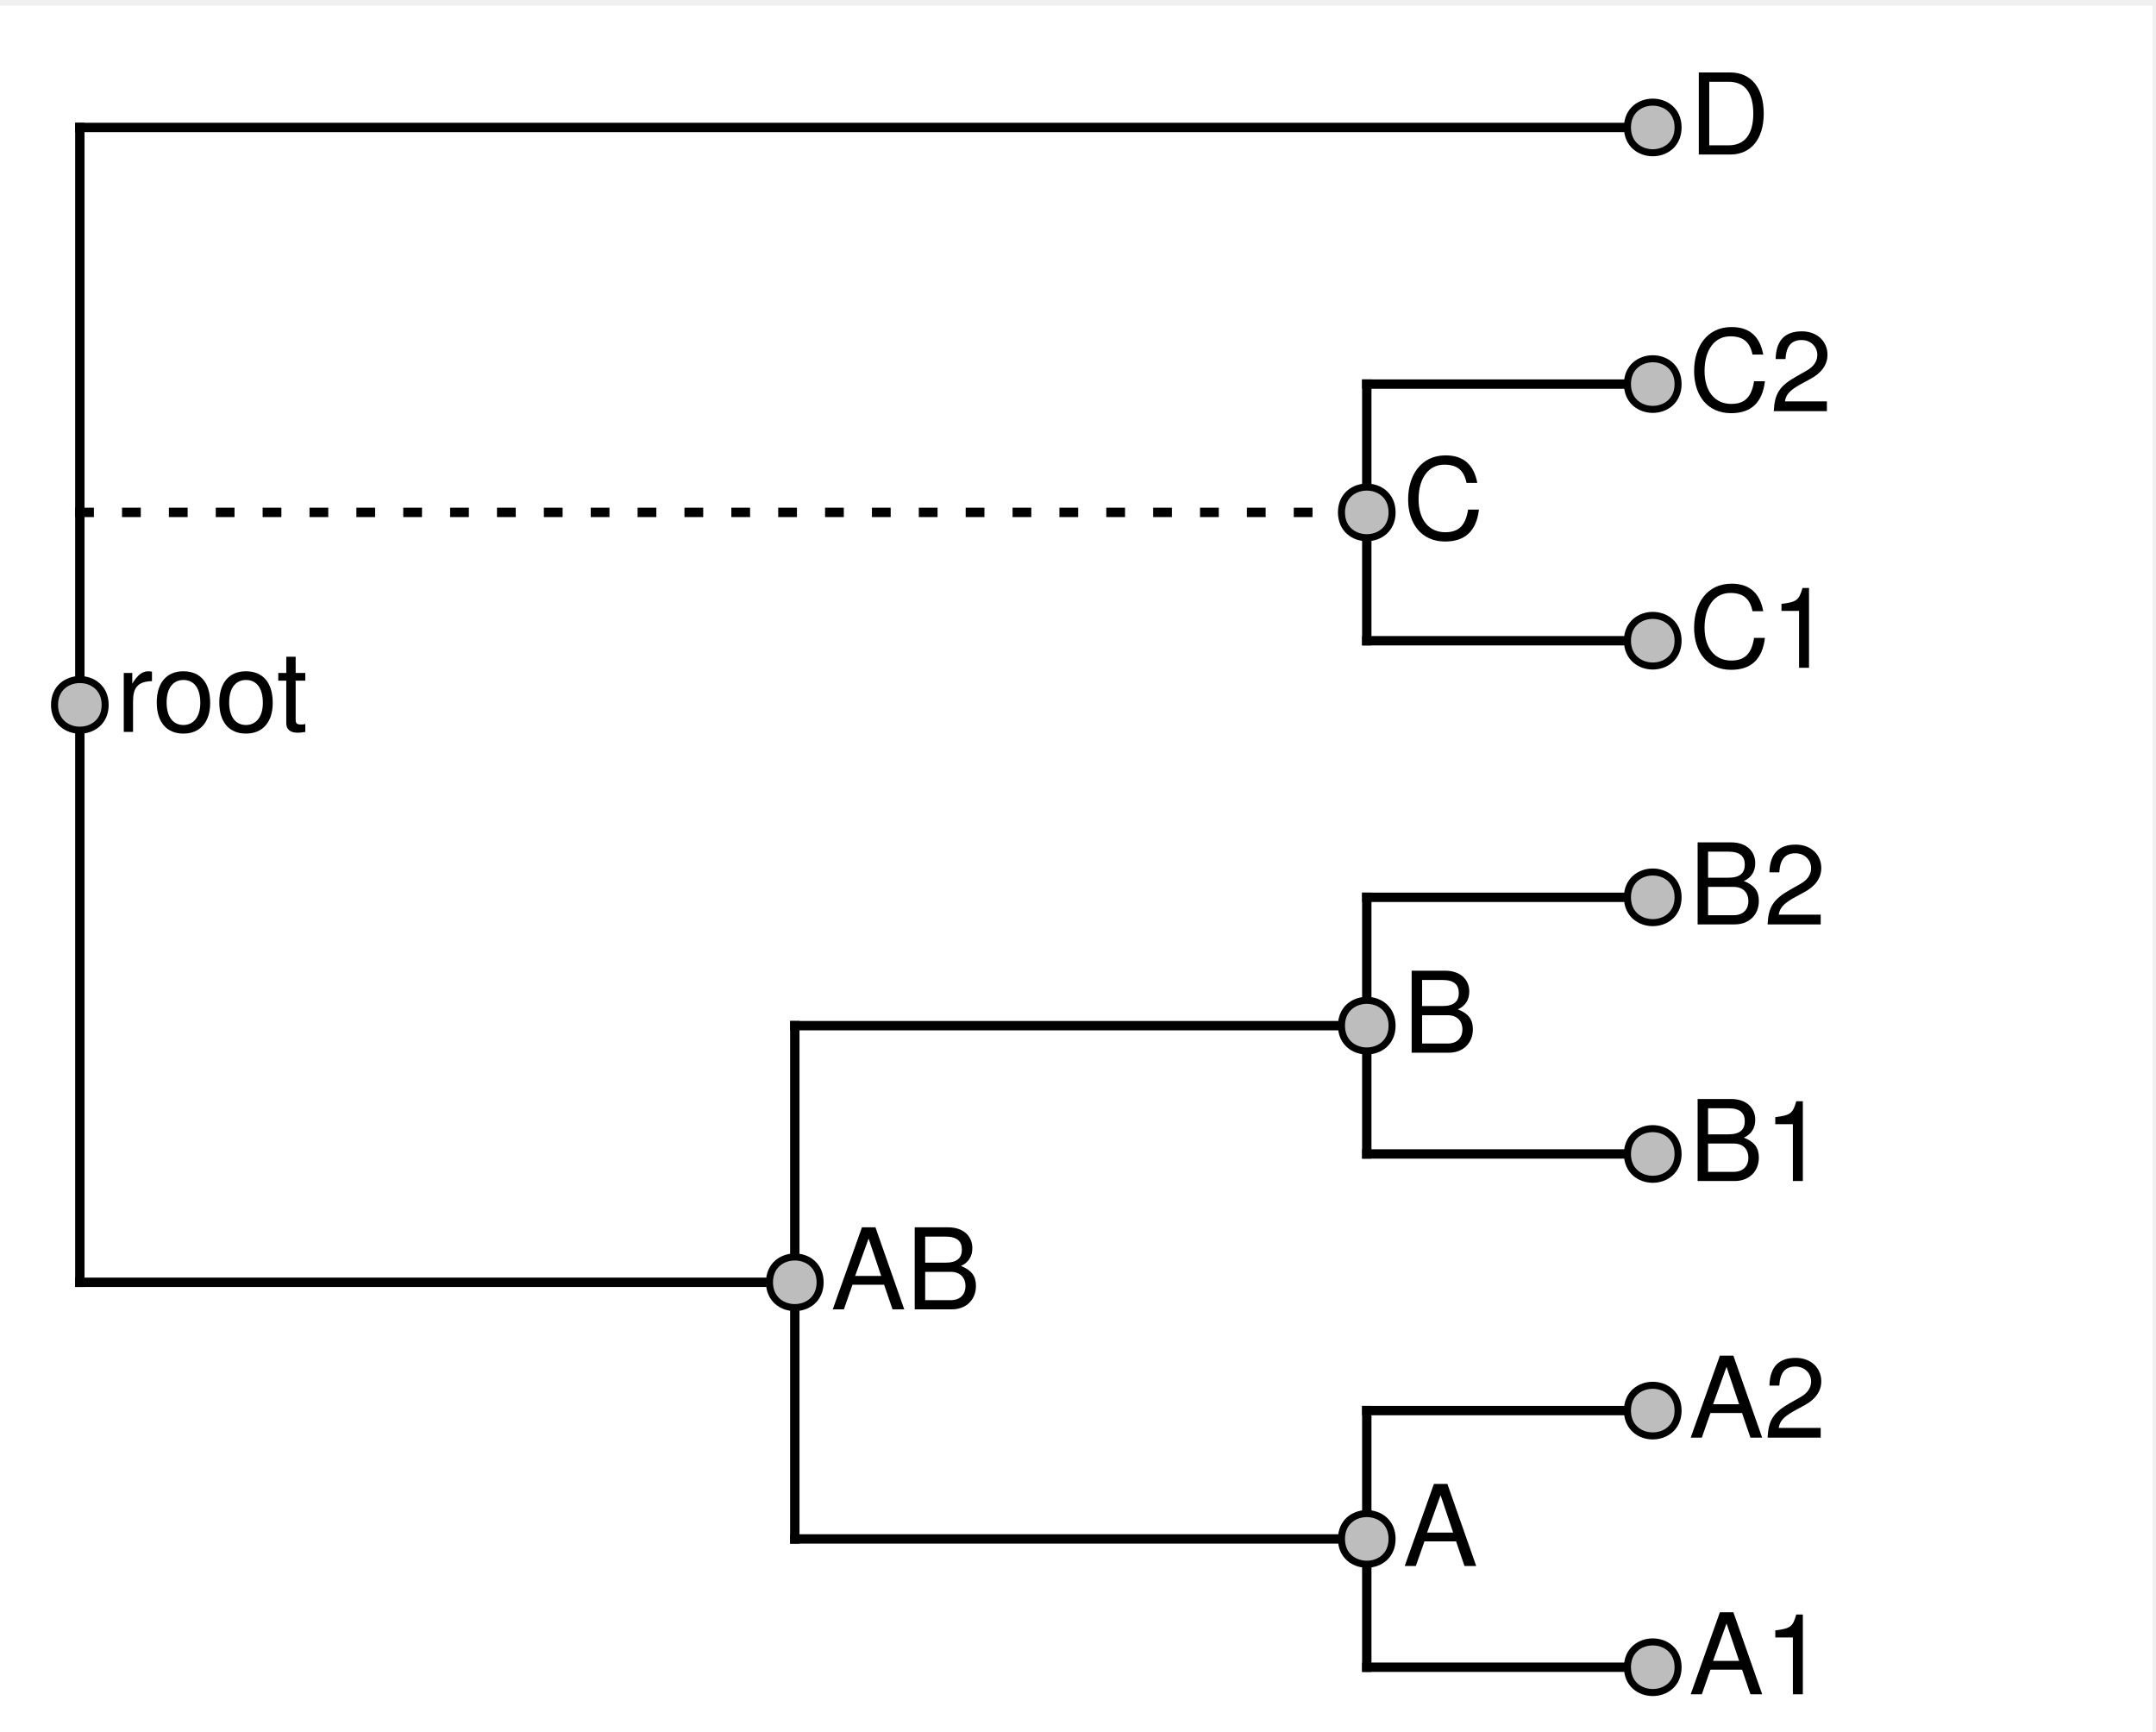
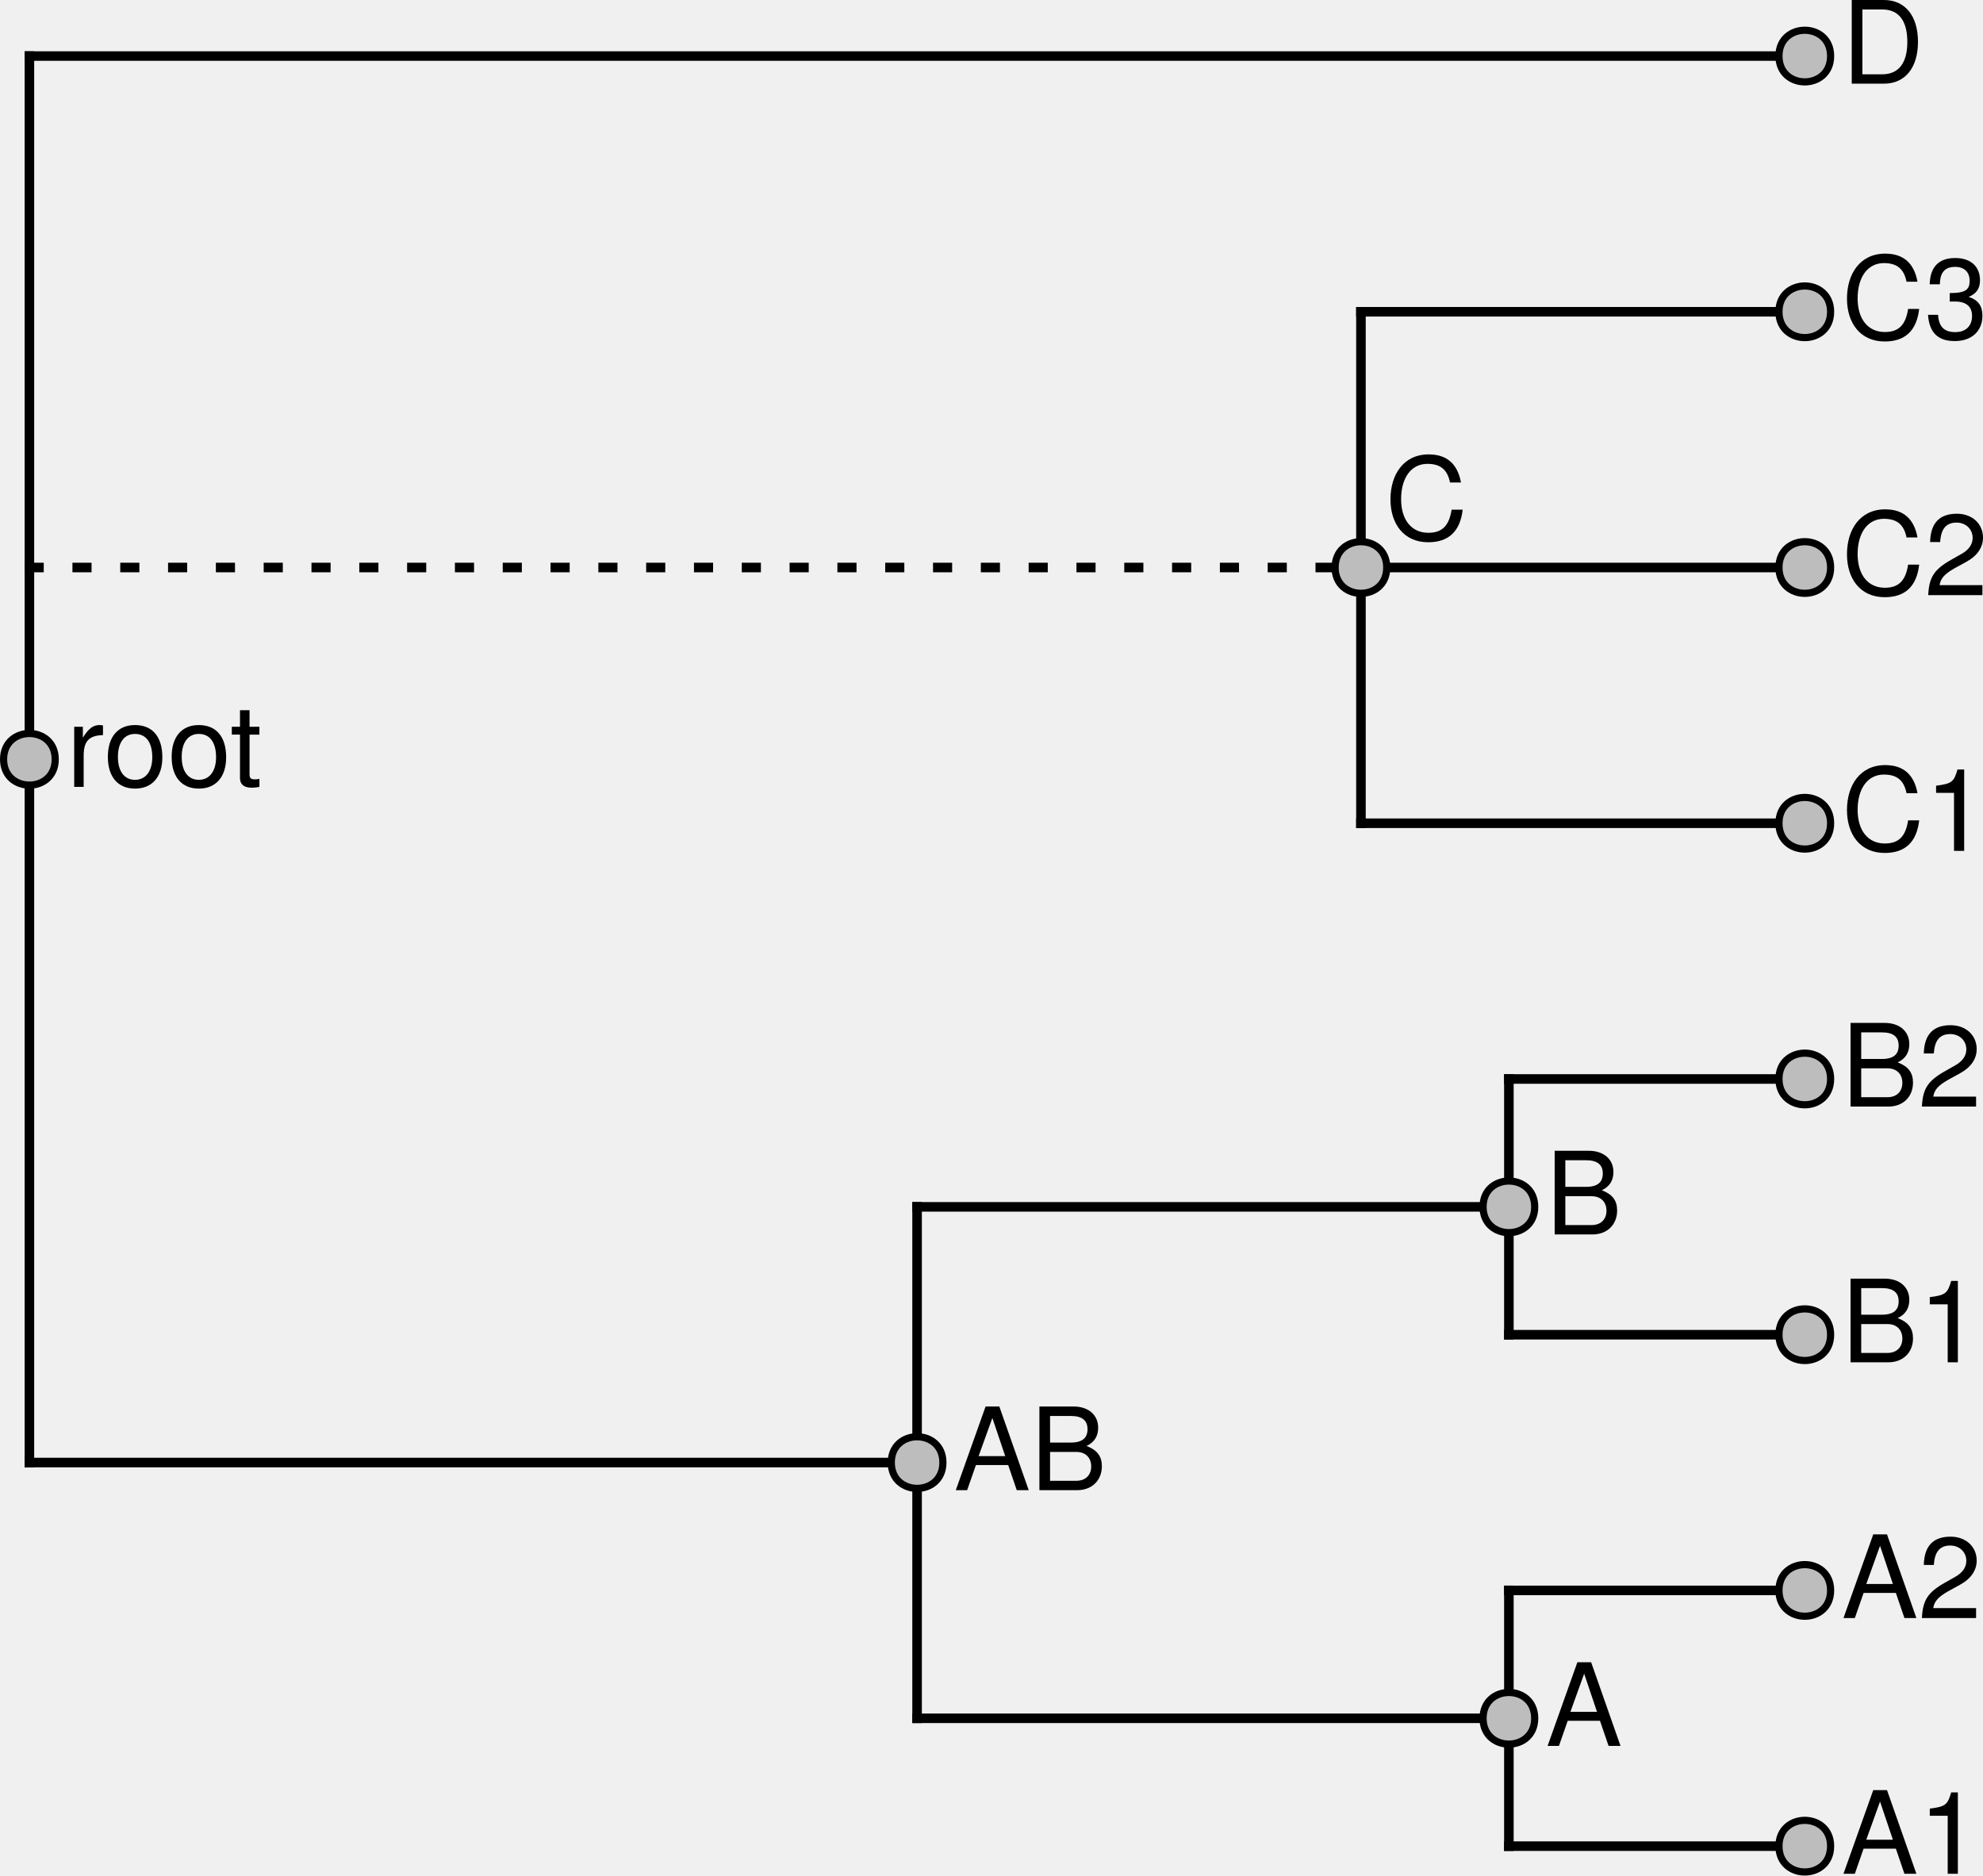
- <svg xmlns="http://www.w3.org/2000/svg" xmlns:xlink="http://www.w3.org/1999/xlink" width="345pt" height="277pt" viewBox="0 0 345 277" version="1.1" id="svg163">
-   <defs id="defs34">
-     <g id="g32">
-       <symbol overflow="visible" id="glyph0-0">
-         <path style="stroke:none;" d="" id="path2" />
+ <svg xmlns="http://www.w3.org/2000/svg" xmlns:xlink="http://www.w3.org/1999/xlink" width="311.074pt" height="294.208pt" viewBox="0 0 311.074 294.208" version="1.1" id="svg176">
+   <defs id="defs37">
+     <g id="g35">
+       <symbol overflow="visible" id="glyph0-0" style="overflow:visible">
+         <path style="stroke:none" d="" id="path2" />
      </symbol>
-       <symbol overflow="visible" id="glyph0-1">
-         <path style="stroke:none;" d="M 11.75 0 L 7.141 -13.125 L 4.984 -13.125 L 0.312 0 L 2.094 0 L 3.469 -3.938 L 8.531 -3.938 L 9.875 0 Z M 8.062 -5.344 L 3.891 -5.344 L 6.047 -11.328 Z M 8.062 -5.344 " id="path5" />
+       <symbol overflow="visible" id="glyph0-1" style="overflow:visible">
+         <path style="stroke:none" d="M 11.75,0 7.141,-13.125 H 4.984 L 0.312,0 h 1.781 l 1.375,-3.938 h 5.062 L 9.875,0 Z M 8.062,-5.344 H 3.891 l 2.156,-5.984 z m 0,0" id="path5" />
      </symbol>
-       <symbol overflow="visible" id="glyph0-2">
-         <path style="stroke:none;" d="M 6.25 0 L 6.25 -12.766 L 5.203 -12.766 C 4.641 -10.797 4.281 -10.531 1.844 -10.219 L 1.844 -9.094 L 4.656 -9.094 L 4.656 0 Z M 6.25 0 " id="path8" />
+       <symbol overflow="visible" id="glyph0-2" style="overflow:visible">
+         <path style="stroke:none" d="M 6.25,0 V -12.766 H 5.203 c -0.562,1.969 -0.922,2.234 -3.359,2.547 v 1.125 h 2.812 V 0 Z m 0,0" id="path8" />
      </symbol>
-       <symbol overflow="visible" id="glyph0-3">
-         <path style="stroke:none;" d="M 9.203 -9.016 C 9.203 -11.172 7.531 -12.766 5.109 -12.766 C 2.5 -12.766 0.984 -11.438 0.906 -8.328 L 2.484 -8.328 C 2.609 -10.469 3.484 -11.375 5.062 -11.375 C 6.5 -11.375 7.578 -10.344 7.578 -8.984 C 7.578 -7.969 6.984 -7.109 5.844 -6.469 L 4.188 -5.531 C 1.531 -4.016 0.75 -2.812 0.609 0 L 9.109 0 L 9.109 -1.562 L 2.391 -1.562 C 2.562 -2.609 3.125 -3.281 4.703 -4.188 L 6.5 -5.172 C 8.281 -6.125 9.203 -7.453 9.203 -9.016 Z M 9.203 -9.016 " id="path11" />
+       <symbol overflow="visible" id="glyph0-3" style="overflow:visible">
+         <path style="stroke:none" d="m 9.203,-9.016 c 0,-2.156 -1.672,-3.75 -4.094,-3.75 -2.609,0 -4.125,1.328 -4.203,4.438 h 1.578 c 0.125,-2.141 1,-3.047 2.578,-3.047 1.438,0 2.516,1.031 2.516,2.391 0,1.016 -0.594,1.875 -1.734,2.516 L 4.188,-5.531 C 1.531,-4.016 0.75,-2.812 0.609,0 h 8.5 V -1.562 H 2.391 C 2.562,-2.609 3.125,-3.281 4.703,-4.188 L 6.5,-5.172 C 8.281,-6.125 9.203,-7.453 9.203,-9.016 Z m 0,0" id="path11" />
      </symbol>
-       <symbol overflow="visible" id="glyph0-4">
-         <path style="stroke:none;" d="M 11.219 -3.75 C 11.219 -5.328 10.5 -6.281 8.812 -6.938 C 10.016 -7.484 10.641 -8.453 10.641 -9.797 C 10.641 -11.703 9.234 -13.125 6.75 -13.125 L 1.422 -13.125 L 1.422 0 L 7.344 0 C 9.703 0 11.219 -1.578 11.219 -3.75 Z M 8.969 -9.562 C 8.969 -8.219 8.188 -7.469 6.344 -7.469 L 3.094 -7.469 L 3.094 -11.641 L 6.344 -11.641 C 8.188 -11.641 8.969 -10.891 8.969 -9.562 Z M 9.547 -3.719 C 9.547 -2.469 8.766 -1.469 7.188 -1.469 L 3.094 -1.469 L 3.094 -6 L 7.188 -6 C 8.766 -6 9.547 -5 9.547 -3.719 Z M 9.547 -3.719 " id="path14" />
+       <symbol overflow="visible" id="glyph0-4" style="overflow:visible">
+         <path style="stroke:none" d="m 11.219,-3.75 c 0,-1.578 -0.719,-2.531 -2.406,-3.188 1.203,-0.547 1.828,-1.516 1.828,-2.859 0,-1.906 -1.406,-3.328 -3.891,-3.328 H 1.422 V 0 H 7.344 c 2.359,0 3.875,-1.578 3.875,-3.75 z m -2.25,-5.812 c 0,1.344 -0.781,2.094 -2.625,2.094 h -3.25 v -4.172 h 3.25 c 1.844,0 2.625,0.75 2.625,2.078 z m 0.578,5.844 c 0,1.25 -0.781,2.25 -2.359,2.25 H 3.094 V -6 H 7.188 c 1.578,0 2.359,1 2.359,2.281 z m 0,0" id="path14" />
      </symbol>
-       <symbol overflow="visible" id="glyph0-5">
-         <path style="stroke:none;" d="M 12.188 -4.781 L 10.453 -4.781 C 10.062 -2.297 9.016 -1.156 6.797 -1.156 C 4.188 -1.156 2.531 -3.156 2.531 -6.422 C 2.531 -9.797 4.125 -11.969 6.656 -11.969 C 8.719 -11.969 9.797 -11.047 10.203 -9.047 L 11.922 -9.047 C 11.391 -11.938 9.734 -13.453 6.859 -13.453 C 2.875 -13.453 0.859 -10.234 0.859 -6.406 C 0.859 -2.578 2.938 0.328 6.781 0.328 C 9.984 0.328 11.797 -1.375 12.188 -4.781 Z M 12.188 -4.781 " id="path17" />
+       <symbol overflow="visible" id="glyph0-5" style="overflow:visible">
+         <path style="stroke:none" d="m 12.188,-4.781 h -1.734 c -0.391,2.484 -1.438,3.625 -3.656,3.625 -2.609,0 -4.266,-2 -4.266,-5.266 0,-3.375 1.594,-5.547 4.125,-5.547 2.062,0 3.141,0.922 3.547,2.922 h 1.719 c -0.531,-2.891 -2.188,-4.406 -5.062,-4.406 -3.984,0 -6,3.219 -6,7.047 0,3.828 2.078,6.734 5.922,6.734 3.203,0 5.016,-1.703 5.406,-5.109 z m 0,0" id="path17" />
      </symbol>
-       <symbol overflow="visible" id="glyph0-6">
-         <path style="stroke:none;" d="M 12 -6.562 C 12 -10.641 9.984 -13.125 6.656 -13.125 L 1.609 -13.125 L 1.609 0 L 6.656 0 C 9.969 0 12 -2.484 12 -6.562 Z M 10.328 -6.547 C 10.328 -3.234 8.969 -1.469 6.375 -1.469 L 3.281 -1.469 L 3.281 -11.641 L 6.375 -11.641 C 8.969 -11.641 10.328 -9.906 10.328 -6.547 Z M 10.328 -6.547 " id="path20" />
+       <symbol overflow="visible" id="glyph0-6" style="overflow:visible">
+         <path style="stroke:none" d="m 9.109,-3.703 c 0,-1.547 -0.625,-2.453 -2.156,-2.969 1.188,-0.469 1.781,-1.297 1.781,-2.578 0,-2.203 -1.469,-3.516 -3.891,-3.516 -2.578,0 -3.938,1.406 -4,4.125 H 2.438 C 2.469,-10.531 3.234,-11.375 4.859,-11.375 c 1.406,0 2.25,0.828 2.25,2.172 0,1.375 -0.594,1.938 -3.125,1.938 V -5.938 H 4.844 c 1.75,0 2.641,0.828 2.641,2.25 0,1.594 -0.984,2.547 -2.641,2.547 -1.734,0 -2.578,-0.859 -2.688,-2.719 H 0.578 c 0.203,2.844 1.594,4.125 4.203,4.125 2.641,0 4.328,-1.562 4.328,-3.969 z m 0,0" id="path20" />
      </symbol>
-       <symbol overflow="visible" id="glyph0-7">
-         <path style="stroke:none;" d="M 5.781 -8.125 L 5.781 -9.641 C 5.531 -9.688 5.406 -9.703 5.203 -9.703 C 4.234 -9.703 3.484 -9.125 2.625 -7.719 L 2.625 -9.438 L 1.266 -9.438 L 1.266 0 L 2.75 0 L 2.75 -4.891 C 2.75 -7.016 3.453 -8.078 5.781 -8.125 Z M 5.781 -8.125 " id="path23" />
+       <symbol overflow="visible" id="glyph0-7" style="overflow:visible">
+         <path style="stroke:none" d="M 12,-6.562 C 12,-10.641 9.984,-13.125 6.656,-13.125 H 1.609 V 0 H 6.656 C 9.969,0 12,-2.484 12,-6.562 Z m -1.672,0.016 c 0,3.312 -1.359,5.078 -3.953,5.078 H 3.281 V -11.641 H 6.375 c 2.594,0 3.953,1.734 3.953,5.094 z m 0,0" id="path23" />
      </symbol>
-       <symbol overflow="visible" id="glyph0-8">
-         <path style="stroke:none;" d="M 9.188 -4.641 C 9.188 -7.906 7.609 -9.703 4.891 -9.703 C 2.25 -9.703 0.641 -7.891 0.641 -4.719 C 0.641 -1.547 2.234 0.266 4.906 0.266 C 7.562 0.266 9.188 -1.547 9.188 -4.641 Z M 7.609 -4.656 C 7.609 -2.453 6.562 -1.109 4.906 -1.109 C 3.234 -1.109 2.219 -2.438 2.219 -4.719 C 2.219 -6.984 3.234 -8.312 4.906 -8.312 C 6.609 -8.312 7.609 -7 7.609 -4.656 Z M 7.609 -4.656 " id="path26" />
+       <symbol overflow="visible" id="glyph0-8" style="overflow:visible">
+         <path style="stroke:none" d="m 5.781,-8.125 v -1.516 c -0.25,-0.047 -0.375,-0.062 -0.578,-0.062 -0.969,0 -1.719,0.578 -2.578,1.984 V -9.438 H 1.266 V 0 H 2.75 v -4.891 c 0,-2.125 0.703,-3.188 3.031,-3.234 z m 0,0" id="path26" />
      </symbol>
-       <symbol overflow="visible" id="glyph0-9">
-         <path style="stroke:none;" d="M 4.578 0 L 4.578 -1.266 C 4.375 -1.203 4.141 -1.188 3.859 -1.188 C 3.203 -1.188 3.031 -1.375 3.031 -2.031 L 3.031 -8.203 L 4.578 -8.203 L 4.578 -9.438 L 3.031 -9.438 L 3.031 -12.031 L 1.531 -12.031 L 1.531 -9.438 L 0.25 -9.438 L 0.25 -8.203 L 1.531 -8.203 L 1.531 -1.375 C 1.531 -0.406 2.172 0.125 3.344 0.125 C 3.703 0.125 4.062 0.094 4.578 0 Z M 4.578 0 " id="path29" />
+       <symbol overflow="visible" id="glyph0-9" style="overflow:visible">
+         <path style="stroke:none" d="m 9.188,-4.641 c 0,-3.266 -1.578,-5.062 -4.297,-5.062 -2.641,0 -4.25,1.812 -4.25,4.984 0,3.172 1.594,4.984 4.266,4.984 2.656,0 4.281,-1.812 4.281,-4.906 z M 7.609,-4.656 c 0,2.203 -1.047,3.547 -2.703,3.547 -1.672,0 -2.688,-1.328 -2.688,-3.609 0,-2.266 1.016,-3.594 2.688,-3.594 1.703,0 2.703,1.312 2.703,3.656 z m 0,0" id="path29" />
+       </symbol>
+       <symbol overflow="visible" id="glyph0-10" style="overflow:visible">
+         <path style="stroke:none" d="M 4.578,0 V -1.266 C 4.375,-1.203 4.141,-1.188 3.859,-1.188 3.203,-1.188 3.031,-1.375 3.031,-2.031 V -8.203 H 4.578 V -9.438 H 3.031 v -2.594 h -1.5 V -9.438 H 0.25 v 1.234 H 1.531 V -1.375 c 0,0.969 0.641,1.5 1.812,1.5 C 3.703,0.125 4.062,0.094 4.578,0 Z m 0,0" id="path32" />
      </symbol>
    </g>
  </defs>
-   <rect id="rect36" style="fill:#ffffff;fill-opacity:1;stroke:none" height="277" width="345" y="0.88" x="-0.564" />
-   <path id="path38" d="M 12.777,205.152 H 127.184" style="fill:none;stroke:#000000;stroke-width:1.5;stroke-linecap:square;stroke-linejoin:round;stroke-miterlimit:10;stroke-opacity:1" />
-   <path id="path40" d="m 127.184,246.211 h 91.527" style="fill:none;stroke:#000000;stroke-width:1.5;stroke-linecap:square;stroke-linejoin:round;stroke-miterlimit:10;stroke-opacity:1" />
-   <path id="path42" d="m 218.711,266.742 h 45.762" style="fill:none;stroke:#000000;stroke-width:1.5;stroke-linecap:square;stroke-linejoin:round;stroke-miterlimit:10;stroke-opacity:1" />
-   <path id="path44" d="m 218.711,225.684 h 45.762" style="fill:none;stroke:#000000;stroke-width:1.5;stroke-linecap:square;stroke-linejoin:round;stroke-miterlimit:10;stroke-opacity:1" />
-   <path id="path46" d="m 127.184,164.094 h 91.527" style="fill:none;stroke:#000000;stroke-width:1.5;stroke-linecap:square;stroke-linejoin:round;stroke-miterlimit:10;stroke-opacity:1" />
-   <path id="path48" d="m 218.711,184.625 h 45.762" style="fill:none;stroke:#000000;stroke-width:1.5;stroke-linecap:square;stroke-linejoin:round;stroke-miterlimit:10;stroke-opacity:1" />
-   <path id="path50" d="m 218.711,143.566 h 45.762" style="fill:none;stroke:#000000;stroke-width:1.5;stroke-linecap:square;stroke-linejoin:round;stroke-miterlimit:10;stroke-opacity:1" />
-   <path id="path52" d="M 12.777,81.977 H 218.711" style="fill:none;stroke:#000000;stroke-width:1.5;stroke-linecap:square;stroke-linejoin:miter;stroke-miterlimit:10;stroke-opacity:1;stroke-dasharray:1.5,6;stroke-dashoffset:0" />
-   <path id="path54" d="m 218.711,102.508 h 45.762" style="fill:none;stroke:#000000;stroke-width:1.5;stroke-linecap:square;stroke-linejoin:round;stroke-miterlimit:10;stroke-opacity:1" />
-   <path id="path56" d="m 218.711,61.449 h 45.762" style="fill:none;stroke:#000000;stroke-width:1.5;stroke-linecap:square;stroke-linejoin:round;stroke-miterlimit:10;stroke-opacity:1" />
-   <path id="path58" d="M 12.777,20.391 H 264.473" style="fill:none;stroke:#000000;stroke-width:1.5;stroke-linecap:square;stroke-linejoin:round;stroke-miterlimit:10;stroke-opacity:1" />
-   <path id="path60" d="M 12.777,205.152 V 20.391" style="fill:none;stroke:#000000;stroke-width:1.5;stroke-linecap:square;stroke-linejoin:round;stroke-miterlimit:10;stroke-opacity:1" />
-   <path id="path62" d="M 127.184,246.211 V 164.094" style="fill:none;stroke:#000000;stroke-width:1.5;stroke-linecap:square;stroke-linejoin:round;stroke-miterlimit:10;stroke-opacity:1" />
-   <path id="path64" d="m 218.711,266.742 v -41.059" style="fill:none;stroke:#000000;stroke-width:1.5;stroke-linecap:square;stroke-linejoin:round;stroke-miterlimit:10;stroke-opacity:1" />
-   <path id="path66" d="M 218.711,184.625 V 143.566" style="fill:none;stroke:#000000;stroke-width:1.5;stroke-linecap:square;stroke-linejoin:round;stroke-miterlimit:10;stroke-opacity:1" />
-   <path id="path68" d="M 218.711,102.508 V 61.449" style="fill:none;stroke:#000000;stroke-width:1.5;stroke-linecap:square;stroke-linejoin:round;stroke-miterlimit:10;stroke-opacity:1" />
-   <path id="path70" d="m 131.234,205.152 c 0,5.402 -8.102,5.402 -8.102,0 0,-5.398 8.102,-5.398 8.102,0" style="fill:#bdbdbd;fill-opacity:1;fill-rule:nonzero;stroke:#000000;stroke-width:1.125;stroke-linecap:round;stroke-linejoin:round;stroke-miterlimit:10;stroke-opacity:1" />
-   <path id="path72" d="m 222.758,246.211 c 0,5.402 -8.098,5.402 -8.098,0 0,-5.398 8.098,-5.398 8.098,0" style="fill:#bdbdbd;fill-opacity:1;fill-rule:nonzero;stroke:#000000;stroke-width:1.125;stroke-linecap:round;stroke-linejoin:round;stroke-miterlimit:10;stroke-opacity:1" />
-   <path id="path74" d="m 268.523,266.742 c 0,5.398 -8.102,5.398 -8.102,0 0,-5.402 8.102,-5.402 8.102,0" style="fill:#bdbdbd;fill-opacity:1;fill-rule:nonzero;stroke:#000000;stroke-width:1.125;stroke-linecap:round;stroke-linejoin:round;stroke-miterlimit:10;stroke-opacity:1" />
-   <path id="path76" d="m 268.523,225.684 c 0,5.398 -8.102,5.398 -8.102,0 0,-5.402 8.102,-5.402 8.102,0" style="fill:#bdbdbd;fill-opacity:1;fill-rule:nonzero;stroke:#000000;stroke-width:1.125;stroke-linecap:round;stroke-linejoin:round;stroke-miterlimit:10;stroke-opacity:1" />
-   <path id="path78" d="m 222.758,164.094 c 0,5.402 -8.098,5.402 -8.098,0 0,-5.398 8.098,-5.398 8.098,0" style="fill:#bdbdbd;fill-opacity:1;fill-rule:nonzero;stroke:#000000;stroke-width:1.125;stroke-linecap:round;stroke-linejoin:round;stroke-miterlimit:10;stroke-opacity:1" />
-   <path id="path80" d="m 268.523,184.625 c 0,5.398 -8.102,5.398 -8.102,0 0,-5.402 8.102,-5.402 8.102,0" style="fill:#bdbdbd;fill-opacity:1;fill-rule:nonzero;stroke:#000000;stroke-width:1.125;stroke-linecap:round;stroke-linejoin:round;stroke-miterlimit:10;stroke-opacity:1" />
-   <path id="path82" d="m 268.523,143.566 c 0,5.398 -8.102,5.398 -8.102,0 0,-5.402 8.102,-5.402 8.102,0" style="fill:#bdbdbd;fill-opacity:1;fill-rule:nonzero;stroke:#000000;stroke-width:1.125;stroke-linecap:round;stroke-linejoin:round;stroke-miterlimit:10;stroke-opacity:1" />
-   <path id="path84" d="m 222.758,81.977 c 0,5.402 -8.098,5.402 -8.098,0 0,-5.398 8.098,-5.398 8.098,0" style="fill:#bdbdbd;fill-opacity:1;fill-rule:nonzero;stroke:#000000;stroke-width:1.125;stroke-linecap:round;stroke-linejoin:round;stroke-miterlimit:10;stroke-opacity:1" />
-   <path id="path86" d="m 268.523,102.508 c 0,5.398 -8.102,5.398 -8.102,0 0,-5.402 8.102,-5.402 8.102,0" style="fill:#bdbdbd;fill-opacity:1;fill-rule:nonzero;stroke:#000000;stroke-width:1.125;stroke-linecap:round;stroke-linejoin:round;stroke-miterlimit:10;stroke-opacity:1" />
-   <path id="path88" d="m 268.523,61.449 c 0,5.398 -8.102,5.398 -8.102,0 0,-5.402 8.102,-5.402 8.102,0" style="fill:#bdbdbd;fill-opacity:1;fill-rule:nonzero;stroke:#000000;stroke-width:1.125;stroke-linecap:round;stroke-linejoin:round;stroke-miterlimit:10;stroke-opacity:1" />
-   <path id="path90" d="m 268.523,20.391 c 0,5.398 -8.102,5.398 -8.102,0 0,-5.398 8.102,-5.398 8.102,0" style="fill:#bdbdbd;fill-opacity:1;fill-rule:nonzero;stroke:#000000;stroke-width:1.125;stroke-linecap:round;stroke-linejoin:round;stroke-miterlimit:10;stroke-opacity:1" />
-   <g id="g96" style="fill:#000000;fill-opacity:1">
-     <use height="100%" width="100%" id="use92" y="271.07" x="270.23" xlink:href="#glyph0-1" />
-     <use height="100%" width="100%" id="use94" y="271.07" x="282.236" xlink:href="#glyph0-2" />
+   <path id="path41" d="M 4.613,229.422 H 143.863" style="fill:none;stroke:#000000;stroke-width:1.5;stroke-linecap:square;stroke-linejoin:round;stroke-miterlimit:10;stroke-opacity:1" />
+   <path id="path43" d="m 143.863,269.539 h 92.836" style="fill:none;stroke:#000000;stroke-width:1.5;stroke-linecap:square;stroke-linejoin:round;stroke-miterlimit:10;stroke-opacity:1" />
+   <path id="path45" d="m 236.699,289.594 h 46.418" style="fill:none;stroke:#000000;stroke-width:1.5;stroke-linecap:square;stroke-linejoin:round;stroke-miterlimit:10;stroke-opacity:1" />
+   <path id="path47" d="m 236.699,249.48 h 46.418" style="fill:none;stroke:#000000;stroke-width:1.5;stroke-linecap:square;stroke-linejoin:round;stroke-miterlimit:10;stroke-opacity:1" />
+   <path id="path49" d="m 143.863,189.309 h 92.836" style="fill:none;stroke:#000000;stroke-width:1.5;stroke-linecap:square;stroke-linejoin:round;stroke-miterlimit:10;stroke-opacity:1" />
+   <path id="path51" d="m 236.699,209.367 h 46.418" style="fill:none;stroke:#000000;stroke-width:1.5;stroke-linecap:square;stroke-linejoin:round;stroke-miterlimit:10;stroke-opacity:1" />
+   <path id="path53" d="m 236.699,169.25 h 46.418" style="fill:none;stroke:#000000;stroke-width:1.5;stroke-linecap:square;stroke-linejoin:round;stroke-miterlimit:10;stroke-opacity:1" />
+   <path id="path55" d="M 4.613,89.023 H 213.492" style="fill:none;stroke:#000000;stroke-width:1.5;stroke-linecap:square;stroke-linejoin:round;stroke-miterlimit:10;stroke-dasharray:1.5, 6;stroke-dashoffset:0;stroke-opacity:1" />
+   <path id="path57" d="m 213.492,129.137 h 69.625" style="fill:none;stroke:#000000;stroke-width:1.5;stroke-linecap:square;stroke-linejoin:round;stroke-miterlimit:10;stroke-opacity:1" />
+   <path id="path59" d="m 213.492,89.023 h 69.625" style="fill:none;stroke:#000000;stroke-width:1.5;stroke-linecap:square;stroke-linejoin:round;stroke-miterlimit:10;stroke-opacity:1" />
+   <path id="path61" d="m 213.492,48.906 h 69.625" style="fill:none;stroke:#000000;stroke-width:1.5;stroke-linecap:square;stroke-linejoin:round;stroke-miterlimit:10;stroke-opacity:1" />
+   <path id="path63" d="M 4.613,8.793 H 283.117" style="fill:none;stroke:#000000;stroke-width:1.5;stroke-linecap:square;stroke-linejoin:round;stroke-miterlimit:10;stroke-opacity:1" />
+   <path id="path65" d="M 4.613,229.422 V 8.793" style="fill:none;stroke:#000000;stroke-width:1.5;stroke-linecap:square;stroke-linejoin:round;stroke-miterlimit:10;stroke-opacity:1" />
+   <path id="path67" d="M 143.863,269.539 V 189.309" style="fill:none;stroke:#000000;stroke-width:1.5;stroke-linecap:square;stroke-linejoin:round;stroke-miterlimit:10;stroke-opacity:1" />
+   <path id="path69" d="M 236.699,289.594 V 249.48" style="fill:none;stroke:#000000;stroke-width:1.5;stroke-linecap:square;stroke-linejoin:round;stroke-miterlimit:10;stroke-opacity:1" />
+   <path id="path71" d="M 236.699,209.367 V 169.25" style="fill:none;stroke:#000000;stroke-width:1.5;stroke-linecap:square;stroke-linejoin:round;stroke-miterlimit:10;stroke-opacity:1" />
+   <path id="path73" d="M 213.492,129.137 V 48.906" style="fill:none;stroke:#000000;stroke-width:1.5;stroke-linecap:square;stroke-linejoin:round;stroke-miterlimit:10;stroke-opacity:1" />
+   <path id="path75" d="m 147.914,229.422 c 0,5.402 -8.098,5.402 -8.098,0 0,-5.398 8.098,-5.398 8.098,0" style="fill:#bdbdbd;fill-opacity:1;fill-rule:nonzero;stroke:#000000;stroke-width:1.125;stroke-linecap:round;stroke-linejoin:round;stroke-miterlimit:10;stroke-opacity:1" />
+   <path id="path77" d="m 240.75,269.539 c 0,5.398 -8.102,5.398 -8.102,0 0,-5.402 8.102,-5.402 8.102,0" style="fill:#bdbdbd;fill-opacity:1;fill-rule:nonzero;stroke:#000000;stroke-width:1.125;stroke-linecap:round;stroke-linejoin:round;stroke-miterlimit:10;stroke-opacity:1" />
+   <path id="path79" d="m 287.168,289.594 c 0,5.402 -8.102,5.402 -8.102,0 0,-5.398 8.102,-5.398 8.102,0" style="fill:#bdbdbd;fill-opacity:1;fill-rule:nonzero;stroke:#000000;stroke-width:1.125;stroke-linecap:round;stroke-linejoin:round;stroke-miterlimit:10;stroke-opacity:1" />
+   <path id="path81" d="m 287.168,249.48 c 0,5.398 -8.102,5.398 -8.102,0 0,-5.398 8.102,-5.398 8.102,0" style="fill:#bdbdbd;fill-opacity:1;fill-rule:nonzero;stroke:#000000;stroke-width:1.125;stroke-linecap:round;stroke-linejoin:round;stroke-miterlimit:10;stroke-opacity:1" />
+   <path id="path83" d="m 240.75,189.309 c 0,5.398 -8.102,5.398 -8.102,0 0,-5.398 8.102,-5.398 8.102,0" style="fill:#bdbdbd;fill-opacity:1;fill-rule:nonzero;stroke:#000000;stroke-width:1.125;stroke-linecap:round;stroke-linejoin:round;stroke-miterlimit:10;stroke-opacity:1" />
+   <path id="path85" d="m 287.168,209.367 c 0,5.398 -8.102,5.398 -8.102,0 0,-5.402 8.102,-5.402 8.102,0" style="fill:#bdbdbd;fill-opacity:1;fill-rule:nonzero;stroke:#000000;stroke-width:1.125;stroke-linecap:round;stroke-linejoin:round;stroke-miterlimit:10;stroke-opacity:1" />
+   <path id="path87" d="m 287.168,169.25 c 0,5.402 -8.102,5.402 -8.102,0 0,-5.398 8.102,-5.398 8.102,0" style="fill:#bdbdbd;fill-opacity:1;fill-rule:nonzero;stroke:#000000;stroke-width:1.125;stroke-linecap:round;stroke-linejoin:round;stroke-miterlimit:10;stroke-opacity:1" />
+   <path id="path89" d="m 217.539,89.023 c 0,5.398 -8.098,5.398 -8.098,0 0,-5.402 8.098,-5.402 8.098,0" style="fill:#bdbdbd;fill-opacity:1;fill-rule:nonzero;stroke:#000000;stroke-width:1.125;stroke-linecap:round;stroke-linejoin:round;stroke-miterlimit:10;stroke-opacity:1" />
+   <path id="path91" d="m 287.168,129.137 c 0,5.398 -8.102,5.398 -8.102,0 0,-5.398 8.102,-5.398 8.102,0" style="fill:#bdbdbd;fill-opacity:1;fill-rule:nonzero;stroke:#000000;stroke-width:1.125;stroke-linecap:round;stroke-linejoin:round;stroke-miterlimit:10;stroke-opacity:1" />
+   <path id="path93" d="m 287.168,89.023 c 0,5.398 -8.102,5.398 -8.102,0 0,-5.402 8.102,-5.402 8.102,0" style="fill:#bdbdbd;fill-opacity:1;fill-rule:nonzero;stroke:#000000;stroke-width:1.125;stroke-linecap:round;stroke-linejoin:round;stroke-miterlimit:10;stroke-opacity:1" />
+   <path id="path95" d="m 287.168,48.906 c 0,5.402 -8.102,5.402 -8.102,0 0,-5.398 8.102,-5.398 8.102,0" style="fill:#bdbdbd;fill-opacity:1;fill-rule:nonzero;stroke:#000000;stroke-width:1.125;stroke-linecap:round;stroke-linejoin:round;stroke-miterlimit:10;stroke-opacity:1" />
+   <path id="path97" d="m 287.168,8.793 c 0,5.402 -8.102,5.402 -8.102,0 0,-5.398 8.102,-5.398 8.102,0" style="fill:#bdbdbd;fill-opacity:1;fill-rule:nonzero;stroke:#000000;stroke-width:1.125;stroke-linecap:round;stroke-linejoin:round;stroke-miterlimit:10;stroke-opacity:1" />
+   <g id="g103" style="fill:#000000;fill-opacity:1" transform="translate(-9.238281,-11.8125)">
+     <use height="100%" width="100%" id="use99" y="305.738" x="298.113" xlink:href="#glyph0-1" />
+     <use height="100%" width="100%" id="use101" y="305.738" x="310.119" xlink:href="#glyph0-2" />
  </g>
-   <g id="g102" style="fill:#000000;fill-opacity:1">
-     <use height="100%" width="100%" id="use98" y="230.012" x="270.23" xlink:href="#glyph0-1" />
-     <use height="100%" width="100%" id="use100" y="230.012" x="282.236" xlink:href="#glyph0-3" />
+   <g id="g109" style="fill:#000000;fill-opacity:1" transform="translate(-9.238281,-11.8125)">
+     <use height="100%" width="100%" id="use105" y="265.625" x="298.113" xlink:href="#glyph0-1" />
+     <use height="100%" width="100%" id="use107" y="265.625" x="310.119" xlink:href="#glyph0-3" />
  </g>
-   <g id="g108" style="fill:#000000;fill-opacity:1">
-     <use height="100%" width="100%" id="use104" y="188.953" x="270.23" xlink:href="#glyph0-4" />
-     <use height="100%" width="100%" id="use106" y="188.953" x="282.236" xlink:href="#glyph0-2" />
+   <g id="g115" style="fill:#000000;fill-opacity:1" transform="translate(-9.238281,-11.8125)">
+     <use height="100%" width="100%" id="use111" y="225.508" x="298.113" xlink:href="#glyph0-4" />
+     <use height="100%" width="100%" id="use113" y="225.508" x="310.119" xlink:href="#glyph0-2" />
  </g>
-   <g id="g114" style="fill:#000000;fill-opacity:1">
-     <use height="100%" width="100%" id="use110" y="147.895" x="270.23" xlink:href="#glyph0-4" />
-     <use height="100%" width="100%" id="use112" y="147.895" x="282.236" xlink:href="#glyph0-3" />
+   <g id="g121" style="fill:#000000;fill-opacity:1" transform="translate(-9.238281,-11.8125)">
+     <use height="100%" width="100%" id="use117" y="185.395" x="298.113" xlink:href="#glyph0-4" />
+     <use height="100%" width="100%" id="use119" y="185.395" x="310.119" xlink:href="#glyph0-3" />
  </g>
-   <g id="g120" style="fill:#000000;fill-opacity:1">
-     <use height="100%" width="100%" id="use116" y="106.836" x="270.23" xlink:href="#glyph0-5" />
-     <use height="100%" width="100%" id="use118" y="106.836" x="283.227" xlink:href="#glyph0-2" />
+   <g id="g127" style="fill:#000000;fill-opacity:1" transform="translate(-9.238281,-11.8125)">
+     <use height="100%" width="100%" id="use123" y="145.281" x="298.113" xlink:href="#glyph0-5" />
+     <use height="100%" width="100%" id="use125" y="145.281" x="311.109" xlink:href="#glyph0-2" />
  </g>
-   <g id="g126" style="fill:#000000;fill-opacity:1">
-     <use height="100%" width="100%" id="use122" y="65.777" x="270.23" xlink:href="#glyph0-5" />
-     <use height="100%" width="100%" id="use124" y="65.777" x="283.227" xlink:href="#glyph0-3" />
+   <g id="g133" style="fill:#000000;fill-opacity:1" transform="translate(-9.238281,-11.8125)">
+     <use height="100%" width="100%" id="use129" y="105.164" x="298.113" xlink:href="#glyph0-5" />
+     <use height="100%" width="100%" id="use131" y="105.164" x="311.109" xlink:href="#glyph0-3" />
  </g>
-   <g id="g130" style="fill:#000000;fill-opacity:1">
-     <use height="100%" width="100%" id="use128" y="24.719" x="270.23" xlink:href="#glyph0-6" />
+   <g id="g139" style="fill:#000000;fill-opacity:1" transform="translate(-9.238281,-11.8125)">
+     <use height="100%" width="100%" id="use135" y="65.051" x="298.113" xlink:href="#glyph0-5" />
+     <use height="100%" width="100%" id="use137" y="65.051" x="311.109" xlink:href="#glyph0-6" />
  </g>
-   <path id="path132" d="m 16.828,112.773 c 0,5.398 -8.102,5.398 -8.102,0 0,-5.402 8.102,-5.402 8.102,0" style="fill:#bdbdbd;fill-opacity:1;fill-rule:nonzero;stroke:#000000;stroke-width:1.125;stroke-linecap:round;stroke-linejoin:round;stroke-miterlimit:10;stroke-opacity:1" />
-   <g id="g142" style="fill:#000000;fill-opacity:1">
-     <use height="100%" width="100%" id="use134" y="117.102" x="18.539" xlink:href="#glyph0-7" />
-     <use height="100%" width="100%" id="use136" y="117.102" x="24.443" xlink:href="#glyph0-8" />
-     <use height="100%" width="100%" id="use138" y="117.102" x="34.451" xlink:href="#glyph0-8" />
-     <use height="100%" width="100%" id="use140" y="117.102" x="44.279" xlink:href="#glyph0-9" />
+   <g id="g143" style="fill:#000000;fill-opacity:1" transform="translate(-9.238281,-11.8125)">
+     <use height="100%" width="100%" id="use141" y="24.938" x="298.113" xlink:href="#glyph0-7" />
  </g>
-   <g id="g148" style="fill:#000000;fill-opacity:1">
-     <use height="100%" width="100%" id="use144" y="209.484" x="132.945" xlink:href="#glyph0-1" />
-     <use height="100%" width="100%" id="use146" y="209.484" x="144.951" xlink:href="#glyph0-4" />
+   <path id="path145" d="m 8.664,119.109 c 0,5.398 -8.102,5.398 -8.102,0 0,-5.402 8.102,-5.402 8.102,0" style="fill:#bdbdbd;fill-opacity:1;fill-rule:nonzero;stroke:#000000;stroke-width:1.125;stroke-linecap:round;stroke-linejoin:round;stroke-miterlimit:10;stroke-opacity:1" />
+   <g id="g155" style="fill:#000000;fill-opacity:1" transform="translate(-9.238281,-11.8125)">
+     <use height="100%" width="100%" id="use147" y="135.25" x="19.613" xlink:href="#glyph0-8" />
+     <use height="100%" width="100%" id="use149" y="135.25" x="25.518" xlink:href="#glyph0-9" />
+     <use height="100%" width="100%" id="use151" y="135.25" x="35.525" xlink:href="#glyph0-9" />
+     <use height="100%" width="100%" id="use153" y="135.25" x="45.354" xlink:href="#glyph0-10" />
  </g>
-   <g id="g152" style="fill:#000000;fill-opacity:1">
-     <use height="100%" width="100%" id="use150" y="250.543" x="224.469" xlink:href="#glyph0-1" />
+   <g id="g161" style="fill:#000000;fill-opacity:1" transform="translate(-9.238281,-11.8125)">
+     <use height="100%" width="100%" id="use157" y="245.566" x="158.863" xlink:href="#glyph0-1" />
+     <use height="100%" width="100%" id="use159" y="245.566" x="170.869" xlink:href="#glyph0-4" />
  </g>
-   <g id="g156" style="fill:#000000;fill-opacity:1">
-     <use height="100%" width="100%" id="use154" y="168.426" x="224.469" xlink:href="#glyph0-4" />
+   <g id="g165" style="fill:#000000;fill-opacity:1" transform="translate(-9.238281,-11.8125)">
+     <use height="100%" width="100%" id="use163" y="285.68" x="251.699" xlink:href="#glyph0-1" />
  </g>
-   <g id="g160" style="fill:#000000;fill-opacity:1">
-     <use height="100%" width="100%" id="use158" y="86.309" x="224.469" xlink:href="#glyph0-5" />
+   <g id="g169" style="fill:#000000;fill-opacity:1" transform="translate(-9.238281,-11.8125)">
+     <use height="100%" width="100%" id="use167" y="205.453" x="251.699" xlink:href="#glyph0-4" />
+   </g>
+   <g id="g173" style="fill:#000000;fill-opacity:1" transform="translate(-11.22769,-20.43326)">
+     <use height="100%" width="100%" id="use171" y="105.164" x="228.488" xlink:href="#glyph0-5" />
  </g>
</svg>
